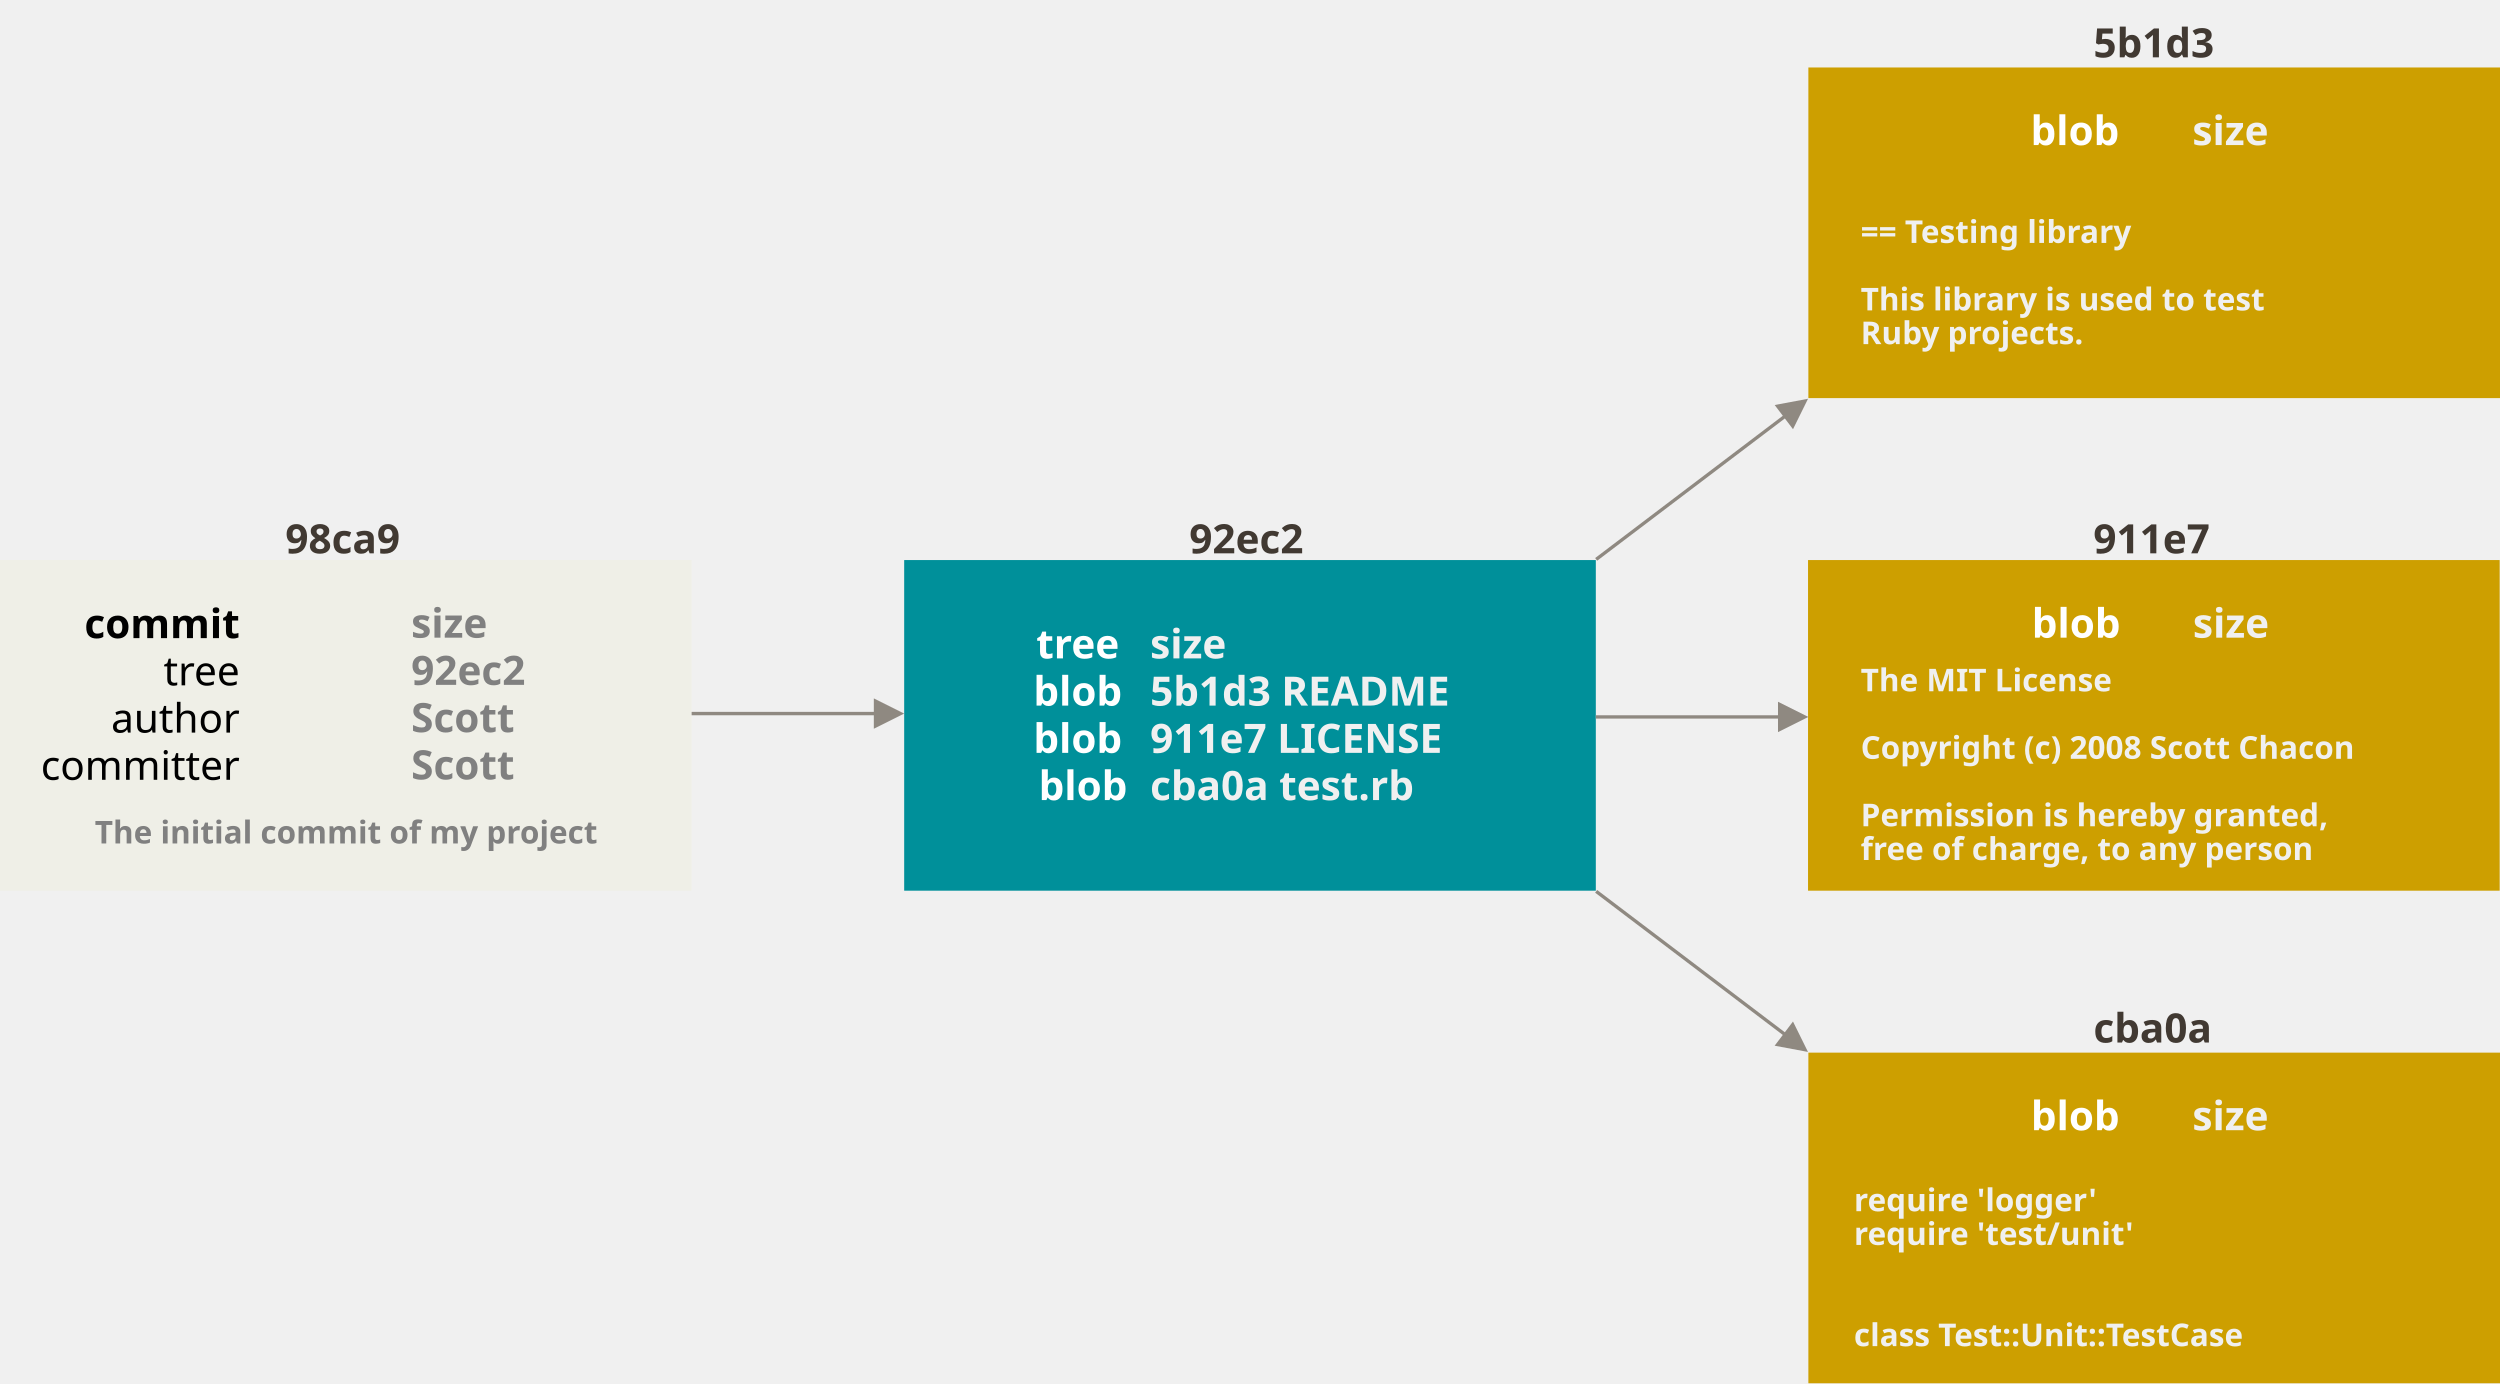
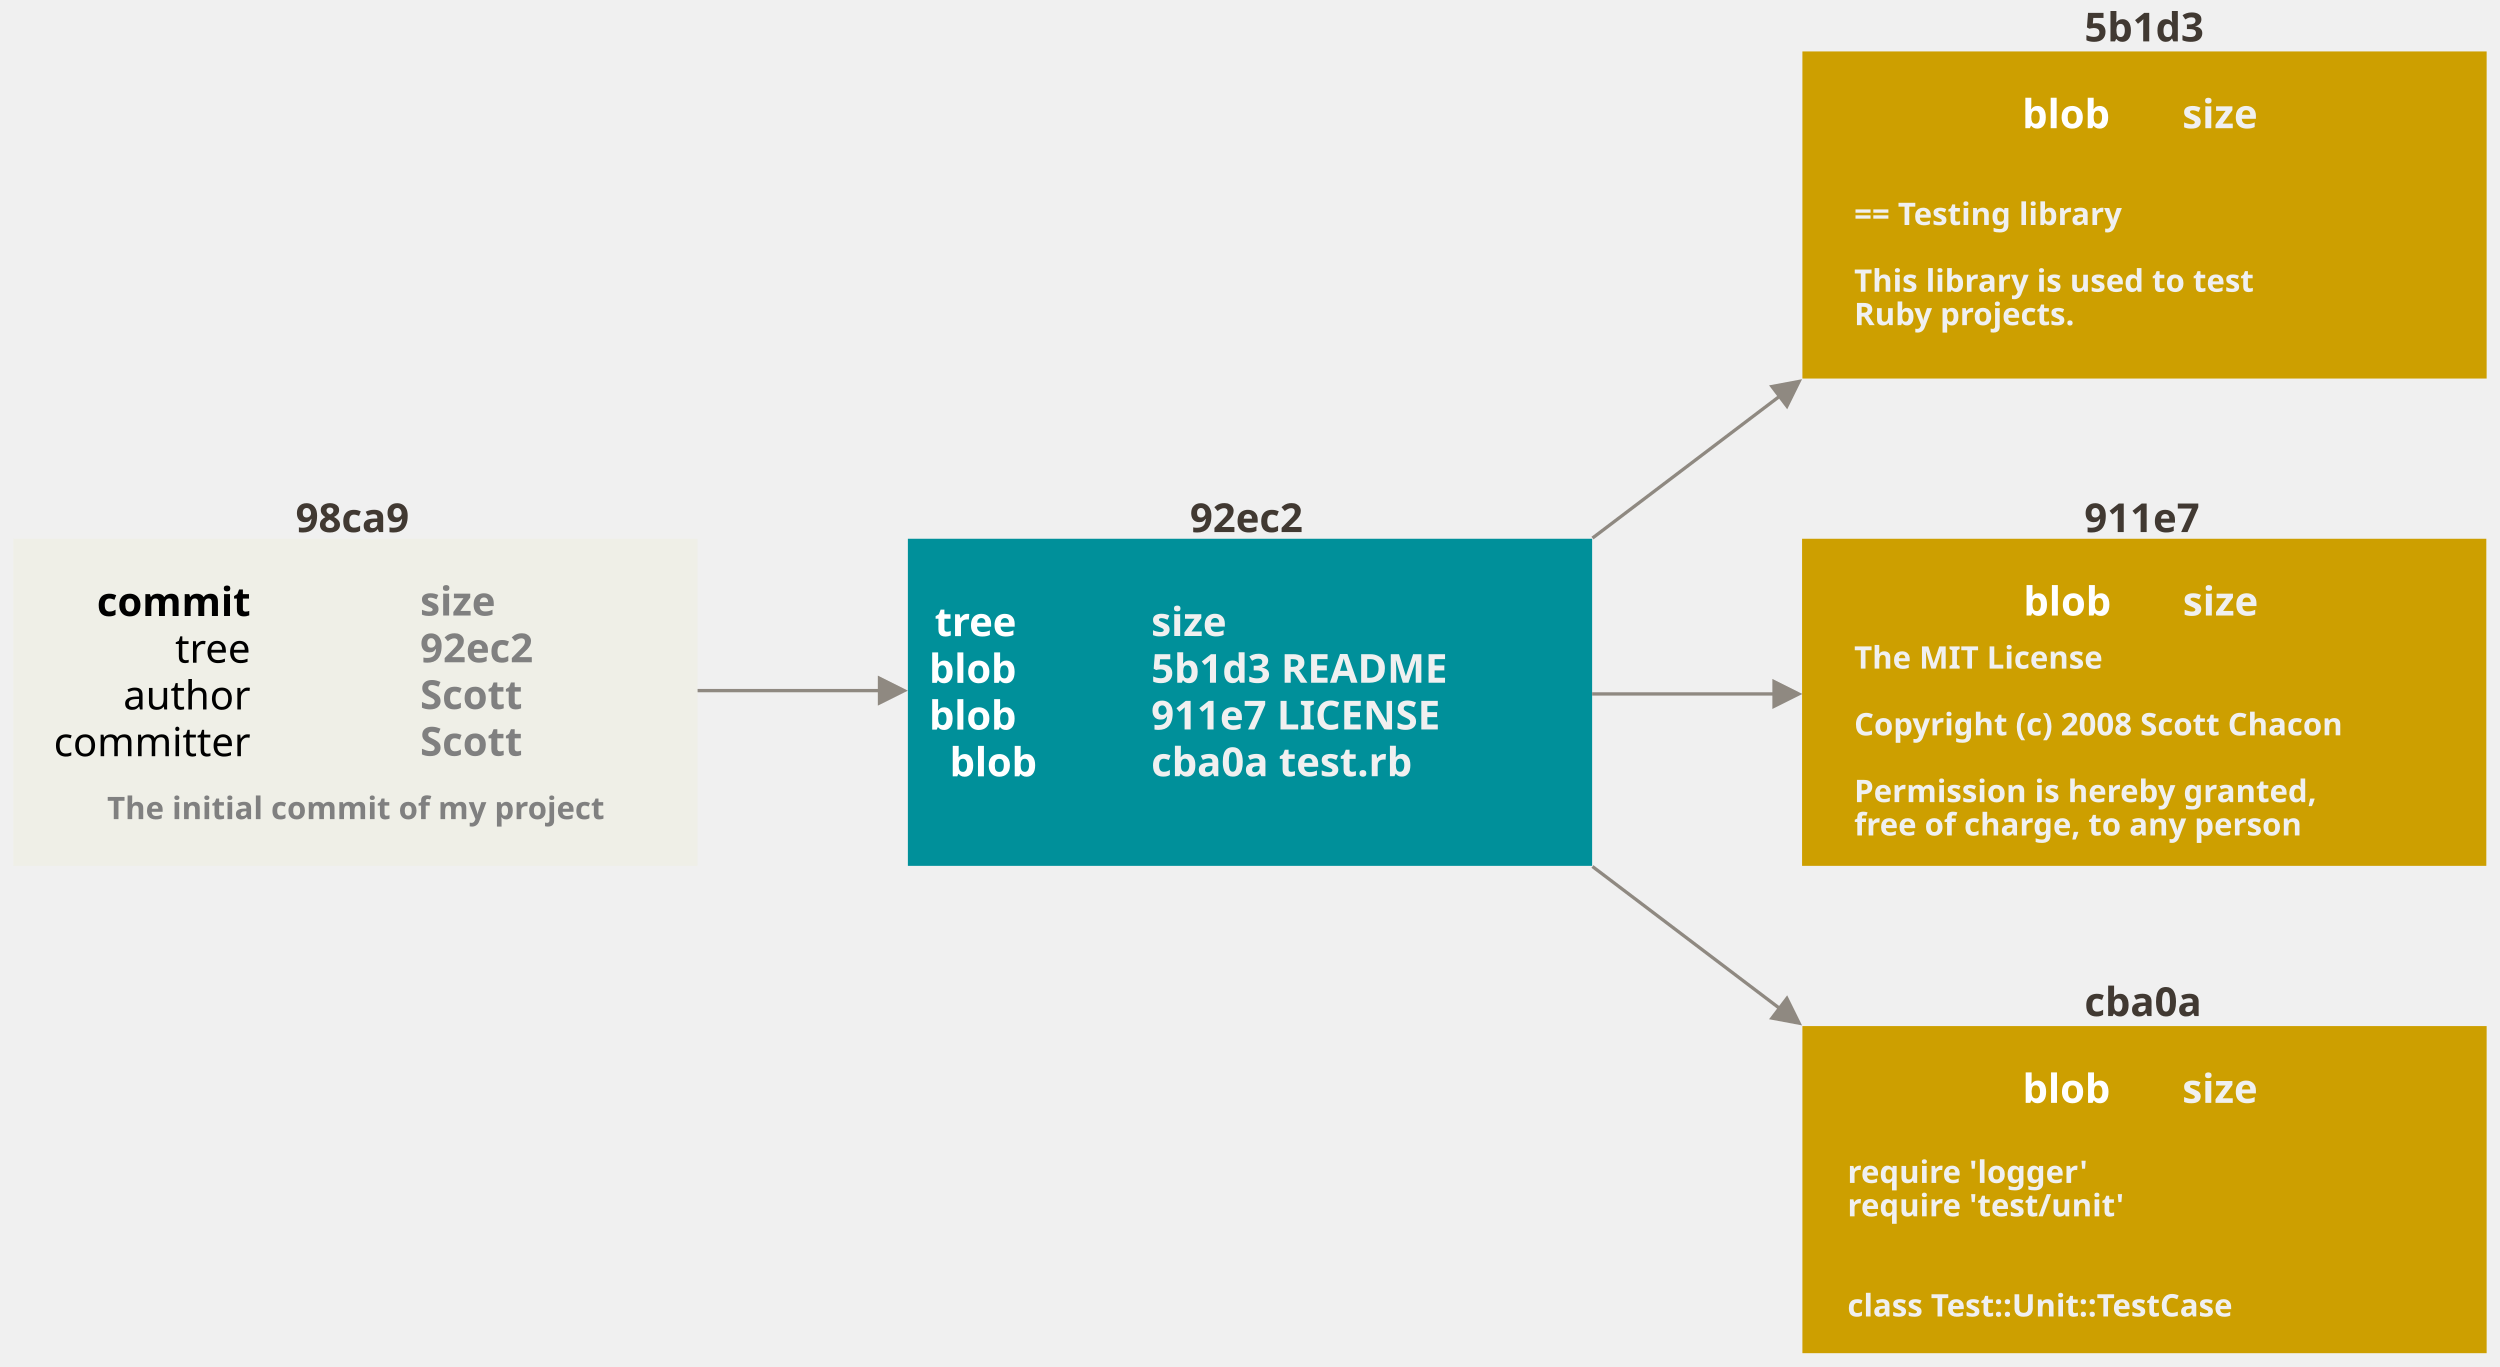
- <svg xmlns="http://www.w3.org/2000/svg" id="svg2244" version="1.1" viewBox="0 0 741 410">
-   <g id="03---Commit-and-Tree" fill="none" fill-rule="evenodd">
-     <g id="commit-(v)" transform="translate(0 166)">
-       <g id="g2397">
-         <rect id="Rectangle-12" width="205" height="98" fill="#EFEFE7" fill-rule="evenodd" />
-         <text id="The-initial-commit-o" transform="translate(.086846)" font-size="12px" font-weight="700" style="fill:#979797;font-family:'Source Code Pro';font-feature-settings:normal;font-size:9.333px;font-variant-caps:normal;font-variant-ligatures:normal;font-variant-numeric:normal;font-weight:bold;text-align:center;text-anchor:middle">
-           <tspan id="tspan2131" x="102.5" y="84" style="fill:gray;font-family:'Source Code Pro';font-feature-settings:normal;font-size:9.333px;font-variant-caps:normal;font-variant-ligatures:normal;font-variant-numeric:normal;font-weight:bold;text-align:center;text-anchor:middle">The initial commit of my project</tspan>
+ <svg xmlns="http://www.w3.org/2000/svg" id="svg2244" version="1.1" viewBox="0 0 749 409.41">
+   <g id="03---Commit-and-Tree" transform="translate(4,-4.588)" style="fill-rule:evenodd;fill:none">
+     <g id="g1478">
+       <rect id="Rectangle-13" transform="translate(268,166)" width="205" height="98" style="fill-rule:evenodd;fill:#00909a" />
+       <g id="g1212" transform="translate(284.4 166.14)" style="font-size:12px;font-weight:700">
+         <text id="text2144" transform="translate(-46)" style="fill:#979797;font-family:'Source Code Pro';font-feature-settings:normal;font-size:12px;font-variant-caps:normal;font-variant-ligatures:normal;font-variant-numeric:normal;font-weight:600">
+           <tspan id="tspan2136" x="102.5" y="29" style="fill:#f0f0f0;font-family:'Source Code Pro';font-feature-settings:normal;font-size:12px;font-variant-caps:normal;font-variant-ligatures:normal;font-variant-numeric:normal;font-weight:600">size</tspan>
+           <tspan id="tspan2138" x="102.5" y="43" style="fill:#f0f0f0;font-family:'Source Code Pro';font-feature-settings:normal;font-size:12px;font-variant-caps:normal;font-variant-ligatures:normal;font-variant-numeric:normal;font-weight:600">5b1d3 README</tspan>
+           <tspan id="tspan2140" x="102.5" y="57" style="fill:#f0f0f0;font-family:'Source Code Pro';font-feature-settings:normal;font-size:12px;font-variant-caps:normal;font-variant-ligatures:normal;font-variant-numeric:normal;font-weight:600">911e7 LICENSE</tspan>
+           <tspan id="tspan2142" x="102.5" y="71" style="fill:#f0f0f0;font-family:'Source Code Pro';font-feature-settings:normal;font-size:12px;font-variant-caps:normal;font-variant-ligatures:normal;font-variant-numeric:normal;font-weight:600">cba0a test.rb</tspan>
        </text>
-         <g id="g2378" transform="translate(19.371)">
-           <text id="size" font-size="12px" font-weight="700" style="fill:#979797;font-family:'Source Code Pro';font-feature-settings:normal;font-size:12px;font-variant-caps:normal;font-variant-ligatures:normal;font-variant-numeric:normal;font-weight:600">
+         <text id="text1194" transform="translate(-382.5 -105.66)" x="432.577" y="134.689" style="fill:white;font-family:'Source Code Pro';font-feature-settings:normal;font-size:12px;font-variant-caps:normal;font-variant-ligatures:normal;font-variant-numeric:normal;font-weight:bold;letter-spacing:-.04px;line-height:14px;text-align:end;text-anchor:end;word-spacing:0px" xml:space="preserve">
+           <tspan id="tspan1192" x="432.537" y="134.689">tree</tspan>
+           <tspan id="tspan1196" x="432.537" y="148.689">blob</tspan>
+           <tspan id="tspan1198" x="432.537" y="162.689">blob</tspan>
+           <tspan id="tspan1200" x="432.537" y="176.689">blob</tspan>
+         </text>
+       </g>
+       <g id="g1396">
+         <rect id="Rectangle-12" transform="translate(0,166)" width="205" height="98" style="fill-rule:evenodd;fill:#efefe7" />
+         <text id="The-initial-commit-o" transform="translate(.086846 166)" font-size="12px" font-weight="700" style="fill:gray;font-family:'Source Code Pro';font-feature-settings:normal;font-size:9.333px;font-variant-caps:normal;font-variant-ligatures:normal;font-variant-numeric:normal;font-weight:600;text-align:center;text-anchor:middle;writing-mode:lr">
+           <tspan id="tspan2131" x="102.5" y="84" style="fill:gray;font-family:'Source Code Pro';font-feature-settings:normal;font-size:9.333px;font-variant-caps:normal;font-variant-ligatures:normal;font-variant-numeric:normal;font-weight:600;text-align:center;text-anchor:middle;writing-mode:lr">The initial commit of my project</tspan>
+         </text>
+         <g id="g1377">
+           <text id="size" transform="translate(19.371,166)" font-size="12px" font-weight="700" style="fill:#979797;font-family:'Source Code Pro';font-feature-settings:normal;font-size:12px;font-variant-caps:normal;font-variant-ligatures:normal;font-variant-numeric:normal;font-weight:600">
            <tspan id="tspan2111" x="102.5" y="23" style="fill:gray;font-family:'Source Code Pro';font-feature-settings:normal;font-size:12px;font-variant-caps:normal;font-variant-ligatures:normal;font-variant-numeric:normal;font-weight:600">size</tspan>
            <tspan id="tspan2113" x="102.5" y="37" style="fill:gray;font-family:'Source Code Pro';font-feature-settings:normal;font-size:12px;font-variant-caps:normal;font-variant-ligatures:normal;font-variant-numeric:normal;font-weight:600">92ec2</tspan>
            <tspan id="tspan2115" x="102.5" y="51" style="fill:gray;font-family:'Source Code Pro';font-feature-settings:normal;font-size:12px;font-variant-caps:normal;font-variant-ligatures:normal;font-variant-numeric:normal;font-weight:600">Scott</tspan>
            <tspan id="tspan2117" x="102.5" y="65" style="fill:gray;font-family:'Source Code Pro';font-feature-settings:normal;font-size:12px;font-variant-caps:normal;font-variant-ligatures:normal;font-variant-numeric:normal;font-weight:600">Scott</tspan>
          </text>
-           <text id="text2357" transform="translate(299.16 -180.63)" x="-206.914" y="203.767" style="fill:black;font-family:'Source Code Pro';font-feature-settings:normal;font-size:12px;font-variant-caps:normal;font-variant-ligatures:normal;font-variant-numeric:normal;font-weight:bold;letter-spacing:0px;line-height:12.667px;text-align:end;text-anchor:end;word-spacing:0px" xml:space="preserve">
+           <text id="text2357" transform="translate(318.53 -14.63)" x="-206.914" y="203.767" style="fill:black;font-family:'Source Code Pro';font-feature-settings:normal;font-size:12px;font-variant-caps:normal;font-variant-ligatures:normal;font-variant-numeric:normal;font-weight:bold;letter-spacing:0px;line-height:12.667px;text-align:end;text-anchor:end;word-spacing:0px" xml:space="preserve">
            <tspan id="tspan2355" x="-206.914" y="203.767" style="line-height:14px">commit</tspan>
            <tspan id="tspan2361" x="-206.914" y="217.767" style="font-family:'Source Code Pro';font-feature-settings:normal;font-size:12px;font-variant-caps:normal;font-variant-ligatures:normal;font-variant-numeric:normal;font-weight:500;line-height:14px;text-align:end;text-anchor:end">tree</tspan>
            <tspan id="tspan2363" x="-206.914" y="231.767" style="font-family:'Source Code Pro';font-feature-settings:normal;font-size:12px;font-variant-caps:normal;font-variant-ligatures:normal;font-variant-numeric:normal;font-weight:500;line-height:14px;text-align:end;text-anchor:end">author</tspan>
            <tspan id="tspan2365" x="-206.914" y="245.767" style="font-family:'Source Code Pro';font-feature-settings:normal;font-size:12px;font-variant-caps:normal;font-variant-ligatures:normal;font-variant-numeric:normal;font-weight:500;line-height:14px;text-align:end;text-anchor:end">committer</tspan>
            <tspan id="tspan2359" x="-206.914" y="259.1" />
          </text>
        </g>
+         <text id="98ca9" transform="translate(.066305)" font-size="12px" font-weight="700" style="fill:#413932;font-family:'Source Code Pro';font-size:12px;font-weight:700">
+           <tspan id="tspan2224" x="84.497" y="164">98ca9</tspan>
+         </text>
+       </g>
+       <text id="92ec2" font-size="12px" font-weight="700" style="fill:#413932;font-family:'Source Code Pro';font-size:12px;font-weight:700">
+         <tspan id="tspan2227" x="352.497" y="164">92ec2</tspan>
+       </text>
+       <g id="g1348">
+         <rect id="Rectangle-14" transform="translate(536,20)" width="205" height="98" style="fill-rule:evenodd;fill:#cd9f00" />
+         <text id="text2161" transform="translate(558.6,20)" font-size="12px" font-weight="700" style="fill:#979797;font-family:'Source Code Pro';font-feature-settings:normal;font-size:12px;font-variant-caps:normal;font-variant-ligatures:normal;font-variant-numeric:normal;font-weight:600;text-align:center;text-anchor:middle">
+           <tspan id="tspan2159" x="102.5" y="23" style="fill:#f0f0f0;font-family:'Source Code Pro';font-feature-settings:normal;font-size:12px;font-variant-caps:normal;font-variant-ligatures:normal;font-variant-numeric:normal;font-weight:600;text-align:center;text-anchor:middle">size</tspan>
+         </text>
+         <text id="blob" transform="translate(512.5,20)" font-size="12px" font-weight="700" style="fill:white;font-family:'Source Code Pro';font-size:12px;font-weight:700;text-anchor:middle">
+           <tspan id="tspan2163" x="102.5" y="23" style="fill:white">blob</tspan>
+         </text>
+         <text id="==-Testing-library" transform="translate(449,25)" font-size="12px" font-weight="700" style="fill:#f0f0f0;font-family:'Source Code Pro';font-feature-settings:normal;font-size:9.333px;font-variant-caps:normal;font-variant-ligatures:normal;font-variant-numeric:normal;font-weight:600">
+           <tspan id="tspan2166" x="102.5" y="47" style="fill:#f0f0f0;font-family:'Source Code Pro';font-feature-settings:normal;font-size:9.333px;font-variant-caps:normal;font-variant-ligatures:normal;font-variant-numeric:normal;font-weight:600">== Testing library</tspan>
+           <tspan id="tspan2168" x="102.5" y="57" style="fill:#f0f0f0;font-family:'Source Code Pro';font-feature-settings:normal;font-size:9.333px;font-variant-caps:normal;font-variant-ligatures:normal;font-variant-numeric:normal;font-weight:600" />
+           <tspan id="tspan2170" x="102.5" y="67" style="fill:#f0f0f0;font-family:'Source Code Pro';font-feature-settings:normal;font-size:9.333px;font-variant-caps:normal;font-variant-ligatures:normal;font-variant-numeric:normal;font-weight:600">This library is used to test</tspan>
+           <tspan id="tspan2172" x="102.5" y="77" style="fill:#f0f0f0;font-family:'Source Code Pro';font-feature-settings:normal;font-size:9.333px;font-variant-caps:normal;font-variant-ligatures:normal;font-variant-numeric:normal;font-weight:600">Ruby projects.</tspan>
+         </text>
+         <text id="5b1d3" font-size="12px" font-weight="700" style="fill:#413932;font-family:'Source Code Pro';font-size:12px;font-weight:700">
+           <tspan id="tspan2230" x="620.497" y="17">5b1d3</tspan>
+         </text>
+       </g>
+       <g id="g1364">
+         <rect id="rect2176" transform="translate(535.9,166)" width="205" height="98" style="fill:#cd9f00" />
+         <text id="text2180" transform="translate(558.76 166)" font-size="12px" font-weight="700" style="fill:#f0f0f0;font-family:'Source Code Pro';font-feature-settings:normal;font-size:12px;font-variant-caps:normal;font-variant-ligatures:normal;font-variant-numeric:normal;font-weight:600;text-align:center;text-anchor:middle">
+           <tspan id="tspan2178" x="102.5" y="23" style="fill:#f0f0f0;font-family:'Source Code Pro';font-feature-settings:normal;font-size:12px;font-variant-caps:normal;font-variant-ligatures:normal;font-variant-numeric:normal;font-weight:600;text-align:center;text-anchor:middle">size</tspan>
+         </text>
+         <text id="text2184" transform="translate(512.86 166)" font-size="12px" font-weight="700" style="fill:white;font-family:'Source Code Pro';font-size:12px;font-weight:700;text-anchor:middle">
+           <tspan id="tspan2182" x="102.5" y="23" style="fill:white">blob</tspan>
+         </text>
+         <text id="The-MIT-License" transform="translate(449,157.9)" font-size="12px" font-weight="700" style="fill:#f0f0f0;font-family:'Source Code Pro';font-feature-settings:normal;font-size:9.333px;font-variant-caps:normal;font-variant-ligatures:normal;font-variant-numeric:normal;font-weight:600">
+           <tspan id="tspan2186" x="102.5" y="47" style="fill:#f0f0f0;font-family:'Source Code Pro';font-feature-settings:normal;font-size:9.333px;font-variant-caps:normal;font-variant-ligatures:normal;font-variant-numeric:normal;font-weight:600">The MIT License</tspan>
+           <tspan id="tspan2188" x="102.5" y="57" style="fill:#f0f0f0;font-family:'Source Code Pro';font-feature-settings:normal;font-size:9.333px;font-variant-caps:normal;font-variant-ligatures:normal;font-variant-numeric:normal;font-weight:600" />
+           <tspan id="tspan2190" x="102.5" y="67" style="fill:#f0f0f0;font-family:'Source Code Pro';font-feature-settings:normal;font-size:9.333px;font-variant-caps:normal;font-variant-ligatures:normal;font-variant-numeric:normal;font-weight:600">Copyright (c) 2008 Scott Chacon</tspan>
+           <tspan id="tspan2192" x="102.5" y="77" style="fill:#f0f0f0;font-family:'Source Code Pro';font-feature-settings:normal;font-size:9.333px;font-variant-caps:normal;font-variant-ligatures:normal;font-variant-numeric:normal;font-weight:600" />
+           <tspan id="tspan2194" x="102.5" y="87" style="fill:#f0f0f0;font-family:'Source Code Pro';font-feature-settings:normal;font-size:9.333px;font-variant-caps:normal;font-variant-ligatures:normal;font-variant-numeric:normal;font-weight:600">Permission is hereby granted,</tspan>
+           <tspan id="tspan2196" x="102.5" y="97" style="fill:#f0f0f0;font-family:'Source Code Pro';font-feature-settings:normal;font-size:9.333px;font-variant-caps:normal;font-variant-ligatures:normal;font-variant-numeric:normal;font-weight:600">free of charge, to any person</tspan>
+         </text>
+         <text id="911e7" transform="translate(-.039695)" font-size="12px" font-weight="700" style="fill:#413932;font-family:'Source Code Pro';font-size:12px;font-weight:700">
+           <tspan id="tspan2233" x="620.497" y="164">911e7</tspan>
+         </text>
+       </g>
+       <g id="g1328">
+         <rect id="rect2200" transform="translate(536,312)" width="205" height="98" style="fill:#cd9f00" />
+         <text id="text2204" transform="translate(558.6,312)" font-size="12px" font-weight="700" style="fill:#f0f0f0;font-family:'Source Code Pro';font-feature-settings:normal;font-size:12px;font-variant-caps:normal;font-variant-ligatures:normal;font-variant-numeric:normal;font-weight:600;text-align:center;text-anchor:middle">
+           <tspan id="tspan2202" x="102.5" y="23" style="fill:#f0f0f0;font-family:'Source Code Pro';font-feature-settings:normal;font-size:12px;font-variant-caps:normal;font-variant-ligatures:normal;font-variant-numeric:normal;font-weight:600;text-align:center;text-anchor:middle">size</tspan>
+         </text>
+         <text id="text2208" transform="translate(512.6,312)" font-size="12px" font-weight="700" style="fill:white;font-family:'Source Code Pro';font-size:12px;font-weight:700;text-anchor:middle">
+           <tspan id="tspan2206" x="102.5" y="23" style="fill:white">blob</tspan>
+         </text>
+         <text id="require-'logger'" transform="translate(447,312)" font-size="12px" font-weight="700" style="fill:#f0f0f0;font-family:'Source Code Pro';font-feature-settings:normal;font-size:9.333px;font-variant-caps:normal;font-variant-ligatures:normal;font-variant-numeric:normal;font-weight:600">
+           <tspan id="tspan2210" x="102.5" y="47" style="fill:#f0f0f0;font-family:'Source Code Pro';font-feature-settings:normal;font-size:9.333px;font-variant-caps:normal;font-variant-ligatures:normal;font-variant-numeric:normal;font-weight:600">require 'logger'</tspan>
+           <tspan id="tspan2212" x="102.5" y="57" style="fill:#f0f0f0;font-family:'Source Code Pro';font-feature-settings:normal;font-size:9.333px;font-variant-caps:normal;font-variant-ligatures:normal;font-variant-numeric:normal;font-weight:600">require 'test/unit'</tspan>
+           <tspan id="tspan2214" x="102.5" y="67" style="fill:#f0f0f0;font-family:'Source Code Pro';font-feature-settings:normal;font-size:9.333px;font-variant-caps:normal;font-variant-ligatures:normal;font-variant-numeric:normal;font-weight:600" />
+           <tspan id="tspan2216" x="102.5" y="77" style="fill:#f0f0f0;font-family:'Source Code Pro';font-feature-settings:normal;font-size:9.333px;font-variant-caps:normal;font-variant-ligatures:normal;font-variant-numeric:normal;font-weight:600" />
+           <tspan id="tspan2218" x="102.5" y="87" style="fill:#f0f0f0;font-family:'Source Code Pro';font-feature-settings:normal;font-size:9.333px;font-variant-caps:normal;font-variant-ligatures:normal;font-variant-numeric:normal;font-weight:600">class Test::Unit::TestCase</tspan>
+           <tspan id="tspan2220" x="102.5" y="97" style="fill:#f0f0f0;font-family:'Source Code Pro';font-feature-settings:normal;font-size:9.333px;font-variant-caps:normal;font-variant-ligatures:normal;font-variant-numeric:normal;font-weight:600" />
+         </text>
+         <text id="cba0a" font-size="12px" font-weight="700" style="fill:#413932;font-family:'Source Code Pro';font-size:12px;font-weight:700">
+           <tspan id="tspan2236" x="620.497" y="309">cba0a</tspan>
+         </text>
+       </g>
+       <g id="g1334">
+         <path id="Line" d="m259 212h-54v-1h54v-4l9 4.5-9 4.5z" style="fill-rule:nonzero;fill:#8f8981" />
+         <path id="Line-4" d="m527 213h-54v-1h54v-4l9 4.5-9 4.5z" style="fill-rule:nonzero;fill:#8f8981" />
+         <path id="Line-2" d="m528.42 306.76-55.625-42.167.604-.797 55.625 42.167 2.416-3.188 4.454 9.023-9.891-1.851z" style="fill-rule:nonzero;fill:#8f8981" />
+         <path id="Line-3" d="m529.03 124.03-55.625 42.167-.604-.797 55.625-42.167-2.416-3.188 9.891-1.851-4.454 9.023z" style="fill-rule:nonzero;fill:#8f8981" />
      </g>
    </g>
-     <g id="tree-(v)" transform="translate(268 166)">
-       <rect id="Rectangle-13" width="205" height="98" fill="#00909A" fill-rule="evenodd" />
-       <g id="g2315" transform="translate(16.397 .144)" font-size="12px" font-weight="700">
-         <text id="text2144" transform="translate(-46)" style="fill:#979797;font-family:'Source Code Pro';font-feature-settings:normal;font-size:12px;font-variant-caps:normal;font-variant-ligatures:normal;font-variant-numeric:normal;font-weight:600">
-           <tspan id="tspan2136" x="102.5" y="29" style="fill:#f0f0f0;font-family:'Source Code Pro';font-feature-settings:normal;font-size:12px;font-variant-caps:normal;font-variant-ligatures:normal;font-variant-numeric:normal;font-weight:600">size</tspan>
-           <tspan id="tspan2138" x="102.5" y="43" style="fill:#f0f0f0;font-family:'Source Code Pro';font-feature-settings:normal;font-size:12px;font-variant-caps:normal;font-variant-ligatures:normal;font-variant-numeric:normal;font-weight:600">5b1d3 README</tspan>
-           <tspan id="tspan2140" x="102.5" y="57" style="fill:#f0f0f0;font-family:'Source Code Pro';font-feature-settings:normal;font-size:12px;font-variant-caps:normal;font-variant-ligatures:normal;font-variant-numeric:normal;font-weight:600">911e7 LICENSE</tspan>
-           <tspan id="tspan2142" x="102.5" y="71" style="fill:#f0f0f0;font-family:'Source Code Pro';font-feature-settings:normal;font-size:12px;font-variant-caps:normal;font-variant-ligatures:normal;font-variant-numeric:normal;font-weight:600">cba0a test.rb</tspan>
-         </text>
-         <text id="tree-blob-blob-blob" transform="translate(-65.9)" style="fill:white;font-family:'Source Code Pro';font-size:12px;font-weight:700;text-anchor:middle">
-           <tspan id="tspan2146" x="102.5" y="29" style="fill:white">tree</tspan>
-           <tspan id="tspan2148" x="102.5" y="29" style="fill:white" />
-           <tspan id="tspan2150" x="102.5" y="43" style="fill:white">blob</tspan>
-           <tspan id="tspan2152" x="102.5" y="57" style="fill:white">blob</tspan>
-           <tspan id="tspan2154" x="102.5" y="71" style="fill:white">blob</tspan>
-         </text>
-       </g>
-     </g>
-     <g id="blob-(v)" transform="translate(536 20)">
-       <rect id="Rectangle-14" width="205" height="98" fill="#CD9F00" fill-rule="evenodd" />
-       <text id="text2161" transform="translate(22.6)" font-size="12px" font-weight="700" style="fill:#979797;font-family:'Source Code Pro';font-feature-settings:normal;font-size:12px;font-variant-caps:normal;font-variant-ligatures:normal;font-variant-numeric:normal;font-weight:600;text-align:center;text-anchor:middle">
-         <tspan id="tspan2159" x="102.5" y="23" style="fill:#f0f0f0;font-family:'Source Code Pro';font-feature-settings:normal;font-size:12px;font-variant-caps:normal;font-variant-ligatures:normal;font-variant-numeric:normal;font-weight:600;text-align:center;text-anchor:middle">size</tspan>
-       </text>
-       <text id="blob" transform="translate(-23.5)" font-size="12px" font-weight="700" style="fill:white;font-family:'Source Code Pro';font-size:12px;font-weight:700;text-anchor:middle">
-         <tspan id="tspan2163" x="102.5" y="23" style="fill:white">blob</tspan>
-       </text>
-       <text id="==-Testing-library" transform="translate(-87,5)" font-size="12px" font-weight="700" style="fill:#f0f0f0;font-family:'Source Code Pro';font-feature-settings:normal;font-size:9.333px;font-variant-caps:normal;font-variant-ligatures:normal;font-variant-numeric:normal;font-weight:600">
-         <tspan id="tspan2166" x="102.5" y="47" style="fill:#f0f0f0;font-family:'Source Code Pro';font-feature-settings:normal;font-size:9.333px;font-variant-caps:normal;font-variant-ligatures:normal;font-variant-numeric:normal;font-weight:600">== Testing library</tspan>
-         <tspan id="tspan2168" x="102.5" y="57" style="fill:#f0f0f0;font-family:'Source Code Pro';font-feature-settings:normal;font-size:9.333px;font-variant-caps:normal;font-variant-ligatures:normal;font-variant-numeric:normal;font-weight:600" />
-         <tspan id="tspan2170" x="102.5" y="67" style="fill:#f0f0f0;font-family:'Source Code Pro';font-feature-settings:normal;font-size:9.333px;font-variant-caps:normal;font-variant-ligatures:normal;font-variant-numeric:normal;font-weight:600">This library is used to test</tspan>
-         <tspan id="tspan2172" x="102.5" y="77" style="fill:#f0f0f0;font-family:'Source Code Pro';font-feature-settings:normal;font-size:9.333px;font-variant-caps:normal;font-variant-ligatures:normal;font-variant-numeric:normal;font-weight:600">Ruby projects.</tspan>
-       </text>
-     </g>
-     <g id="blob-(v)-2" transform="translate(536 166)">
-       <rect id="rect2176" transform="translate(-.1)" width="205" height="98" style="fill:#cd9f00" />
-       <text id="text2180" transform="translate(22.764)" font-size="12px" font-weight="700" style="fill:#f0f0f0;font-family:'Source Code Pro';font-feature-settings:normal;font-size:12px;font-variant-caps:normal;font-variant-ligatures:normal;font-variant-numeric:normal;font-weight:600;text-align:center;text-anchor:middle">
-         <tspan id="tspan2178" x="102.5" y="23" style="fill:#f0f0f0;font-family:'Source Code Pro';font-feature-settings:normal;font-size:12px;font-variant-caps:normal;font-variant-ligatures:normal;font-variant-numeric:normal;font-weight:600;text-align:center;text-anchor:middle">size</tspan>
-       </text>
-       <text id="text2184" transform="translate(-23.136)" font-size="12px" font-weight="700" style="fill:white;font-family:'Source Code Pro';font-size:12px;font-weight:700;text-anchor:middle">
-         <tspan id="tspan2182" x="102.5" y="23" style="fill:white">blob</tspan>
-       </text>
-       <text id="The-MIT-License" transform="translate(-87,-8.1)" font-size="12px" font-weight="700" style="fill:#f0f0f0;font-family:'Source Code Pro';font-feature-settings:normal;font-size:9.333px;font-variant-caps:normal;font-variant-ligatures:normal;font-variant-numeric:normal;font-weight:600">
-         <tspan id="tspan2186" x="102.5" y="47" style="fill:#f0f0f0;font-family:'Source Code Pro';font-feature-settings:normal;font-size:9.333px;font-variant-caps:normal;font-variant-ligatures:normal;font-variant-numeric:normal;font-weight:600">The MIT License</tspan>
-         <tspan id="tspan2188" x="102.5" y="57" style="fill:#f0f0f0;font-family:'Source Code Pro';font-feature-settings:normal;font-size:9.333px;font-variant-caps:normal;font-variant-ligatures:normal;font-variant-numeric:normal;font-weight:600" />
-         <tspan id="tspan2190" x="102.5" y="67" style="fill:#f0f0f0;font-family:'Source Code Pro';font-feature-settings:normal;font-size:9.333px;font-variant-caps:normal;font-variant-ligatures:normal;font-variant-numeric:normal;font-weight:600">Copyright (c) 2008 Scott Chacon</tspan>
-         <tspan id="tspan2192" x="102.5" y="77" style="fill:#f0f0f0;font-family:'Source Code Pro';font-feature-settings:normal;font-size:9.333px;font-variant-caps:normal;font-variant-ligatures:normal;font-variant-numeric:normal;font-weight:600" />
-         <tspan id="tspan2194" x="102.5" y="87" style="fill:#f0f0f0;font-family:'Source Code Pro';font-feature-settings:normal;font-size:9.333px;font-variant-caps:normal;font-variant-ligatures:normal;font-variant-numeric:normal;font-weight:600">Permission is hereby granted,</tspan>
-         <tspan id="tspan2196" x="102.5" y="97" style="fill:#f0f0f0;font-family:'Source Code Pro';font-feature-settings:normal;font-size:9.333px;font-variant-caps:normal;font-variant-ligatures:normal;font-variant-numeric:normal;font-weight:600">free of charge, to any person</tspan>
-       </text>
-     </g>
-     <g id="blob-(v)-3" transform="translate(536 312)">
-       <rect id="rect2200" width="205" height="98" fill="#CD9F00" />
-       <text id="text2204" transform="translate(22.6)" font-size="12px" font-weight="700" style="fill:#f0f0f0;font-family:'Source Code Pro';font-feature-settings:normal;font-size:12px;font-variant-caps:normal;font-variant-ligatures:normal;font-variant-numeric:normal;font-weight:600;text-align:center;text-anchor:middle">
-         <tspan id="tspan2202" x="102.5" y="23" style="fill:#f0f0f0;font-family:'Source Code Pro';font-feature-settings:normal;font-size:12px;font-variant-caps:normal;font-variant-ligatures:normal;font-variant-numeric:normal;font-weight:600;text-align:center;text-anchor:middle">size</tspan>
-       </text>
-       <text id="text2208" transform="translate(-23.4)" font-size="12px" font-weight="700" style="fill:white;font-family:'Source Code Pro';font-size:12px;font-weight:700;text-anchor:middle">
-         <tspan id="tspan2206" x="102.5" y="23" style="fill:white">blob</tspan>
-       </text>
-       <text id="require-'logger'" transform="translate(-89)" font-size="12px" font-weight="700" style="fill:#f0f0f0;font-family:'Source Code Pro';font-feature-settings:normal;font-size:9.333px;font-variant-caps:normal;font-variant-ligatures:normal;font-variant-numeric:normal;font-weight:600">
-         <tspan id="tspan2210" x="102.5" y="47" style="fill:#f0f0f0;font-family:'Source Code Pro';font-feature-settings:normal;font-size:9.333px;font-variant-caps:normal;font-variant-ligatures:normal;font-variant-numeric:normal;font-weight:600">require 'logger'</tspan>
-         <tspan id="tspan2212" x="102.5" y="57" style="fill:#f0f0f0;font-family:'Source Code Pro';font-feature-settings:normal;font-size:9.333px;font-variant-caps:normal;font-variant-ligatures:normal;font-variant-numeric:normal;font-weight:600">require 'test/unit'</tspan>
-         <tspan id="tspan2214" x="102.5" y="67" style="fill:#f0f0f0;font-family:'Source Code Pro';font-feature-settings:normal;font-size:9.333px;font-variant-caps:normal;font-variant-ligatures:normal;font-variant-numeric:normal;font-weight:600" />
-         <tspan id="tspan2216" x="102.5" y="77" style="fill:#f0f0f0;font-family:'Source Code Pro';font-feature-settings:normal;font-size:9.333px;font-variant-caps:normal;font-variant-ligatures:normal;font-variant-numeric:normal;font-weight:600" />
-         <tspan id="tspan2218" x="102.5" y="87" style="fill:#f0f0f0;font-family:'Source Code Pro';font-feature-settings:normal;font-size:9.333px;font-variant-caps:normal;font-variant-ligatures:normal;font-variant-numeric:normal;font-weight:600">class Test::Unit::TestCase</tspan>
-         <tspan id="tspan2220" x="102.5" y="97" style="fill:#f0f0f0;font-family:'Source Code Pro';font-feature-settings:normal;font-size:9.333px;font-variant-caps:normal;font-variant-ligatures:normal;font-variant-numeric:normal;font-weight:600" />
-       </text>
-     </g>
-     <text id="98ca9" transform="translate(.066305)" font-size="12px" font-weight="700" style="fill:#413932;font-family:'Source Code Pro';font-size:12px;font-weight:700">
-       <tspan id="tspan2224" x="84.497" y="164">98ca9</tspan>
-     </text>
-     <text id="92ec2" fill="#413932" font-family="Source Code Pro" font-size="12px" font-weight="700">
-       <tspan id="tspan2227" x="352.497" y="164">92ec2</tspan>
-     </text>
-     <text id="5b1d3" fill="#413932" font-family="Source Code Pro" font-size="12px" font-weight="700">
-       <tspan id="tspan2230" x="620.497" y="17">5b1d3</tspan>
-     </text>
-     <text id="911e7" transform="translate(-.039695)" font-size="12px" font-weight="700" style="fill:#413932;font-family:'Source Code Pro';font-size:12px;font-weight:700">
-       <tspan id="tspan2233" x="620.497" y="164">911e7</tspan>
-     </text>
-     <text id="cba0a" fill="#413932" font-family="Source Code Pro" font-size="12px" font-weight="700">
-       <tspan id="tspan2236" x="620.497" y="309">cba0a</tspan>
-     </text>
-     <path id="Line" d="m259 212h-54v-1h54v-4l9 4.5-9 4.5v-4z" fill="#8F8981" fill-rule="nonzero" />
-     <path id="Line-4" d="m527 213h-54v-1h54v-4l9 4.5-9 4.5v-4z" fill="#8F8981" fill-rule="nonzero" />
-     <path id="Line-2" d="m528.42 306.76-55.625-42.167.604-.797 55.625 42.167 2.416-3.188 4.454 9.023-9.891-1.851 2.416-3.188z" fill="#8F8981" fill-rule="nonzero" />
-     <path id="Line-3" d="m529.03 124.03-55.625 42.167-.604-.797 55.625-42.167-2.416-3.188 9.891-1.851-4.454 9.023-2.416-3.188z" fill="#8F8981" fill-rule="nonzero" />
  </g>
</svg>
